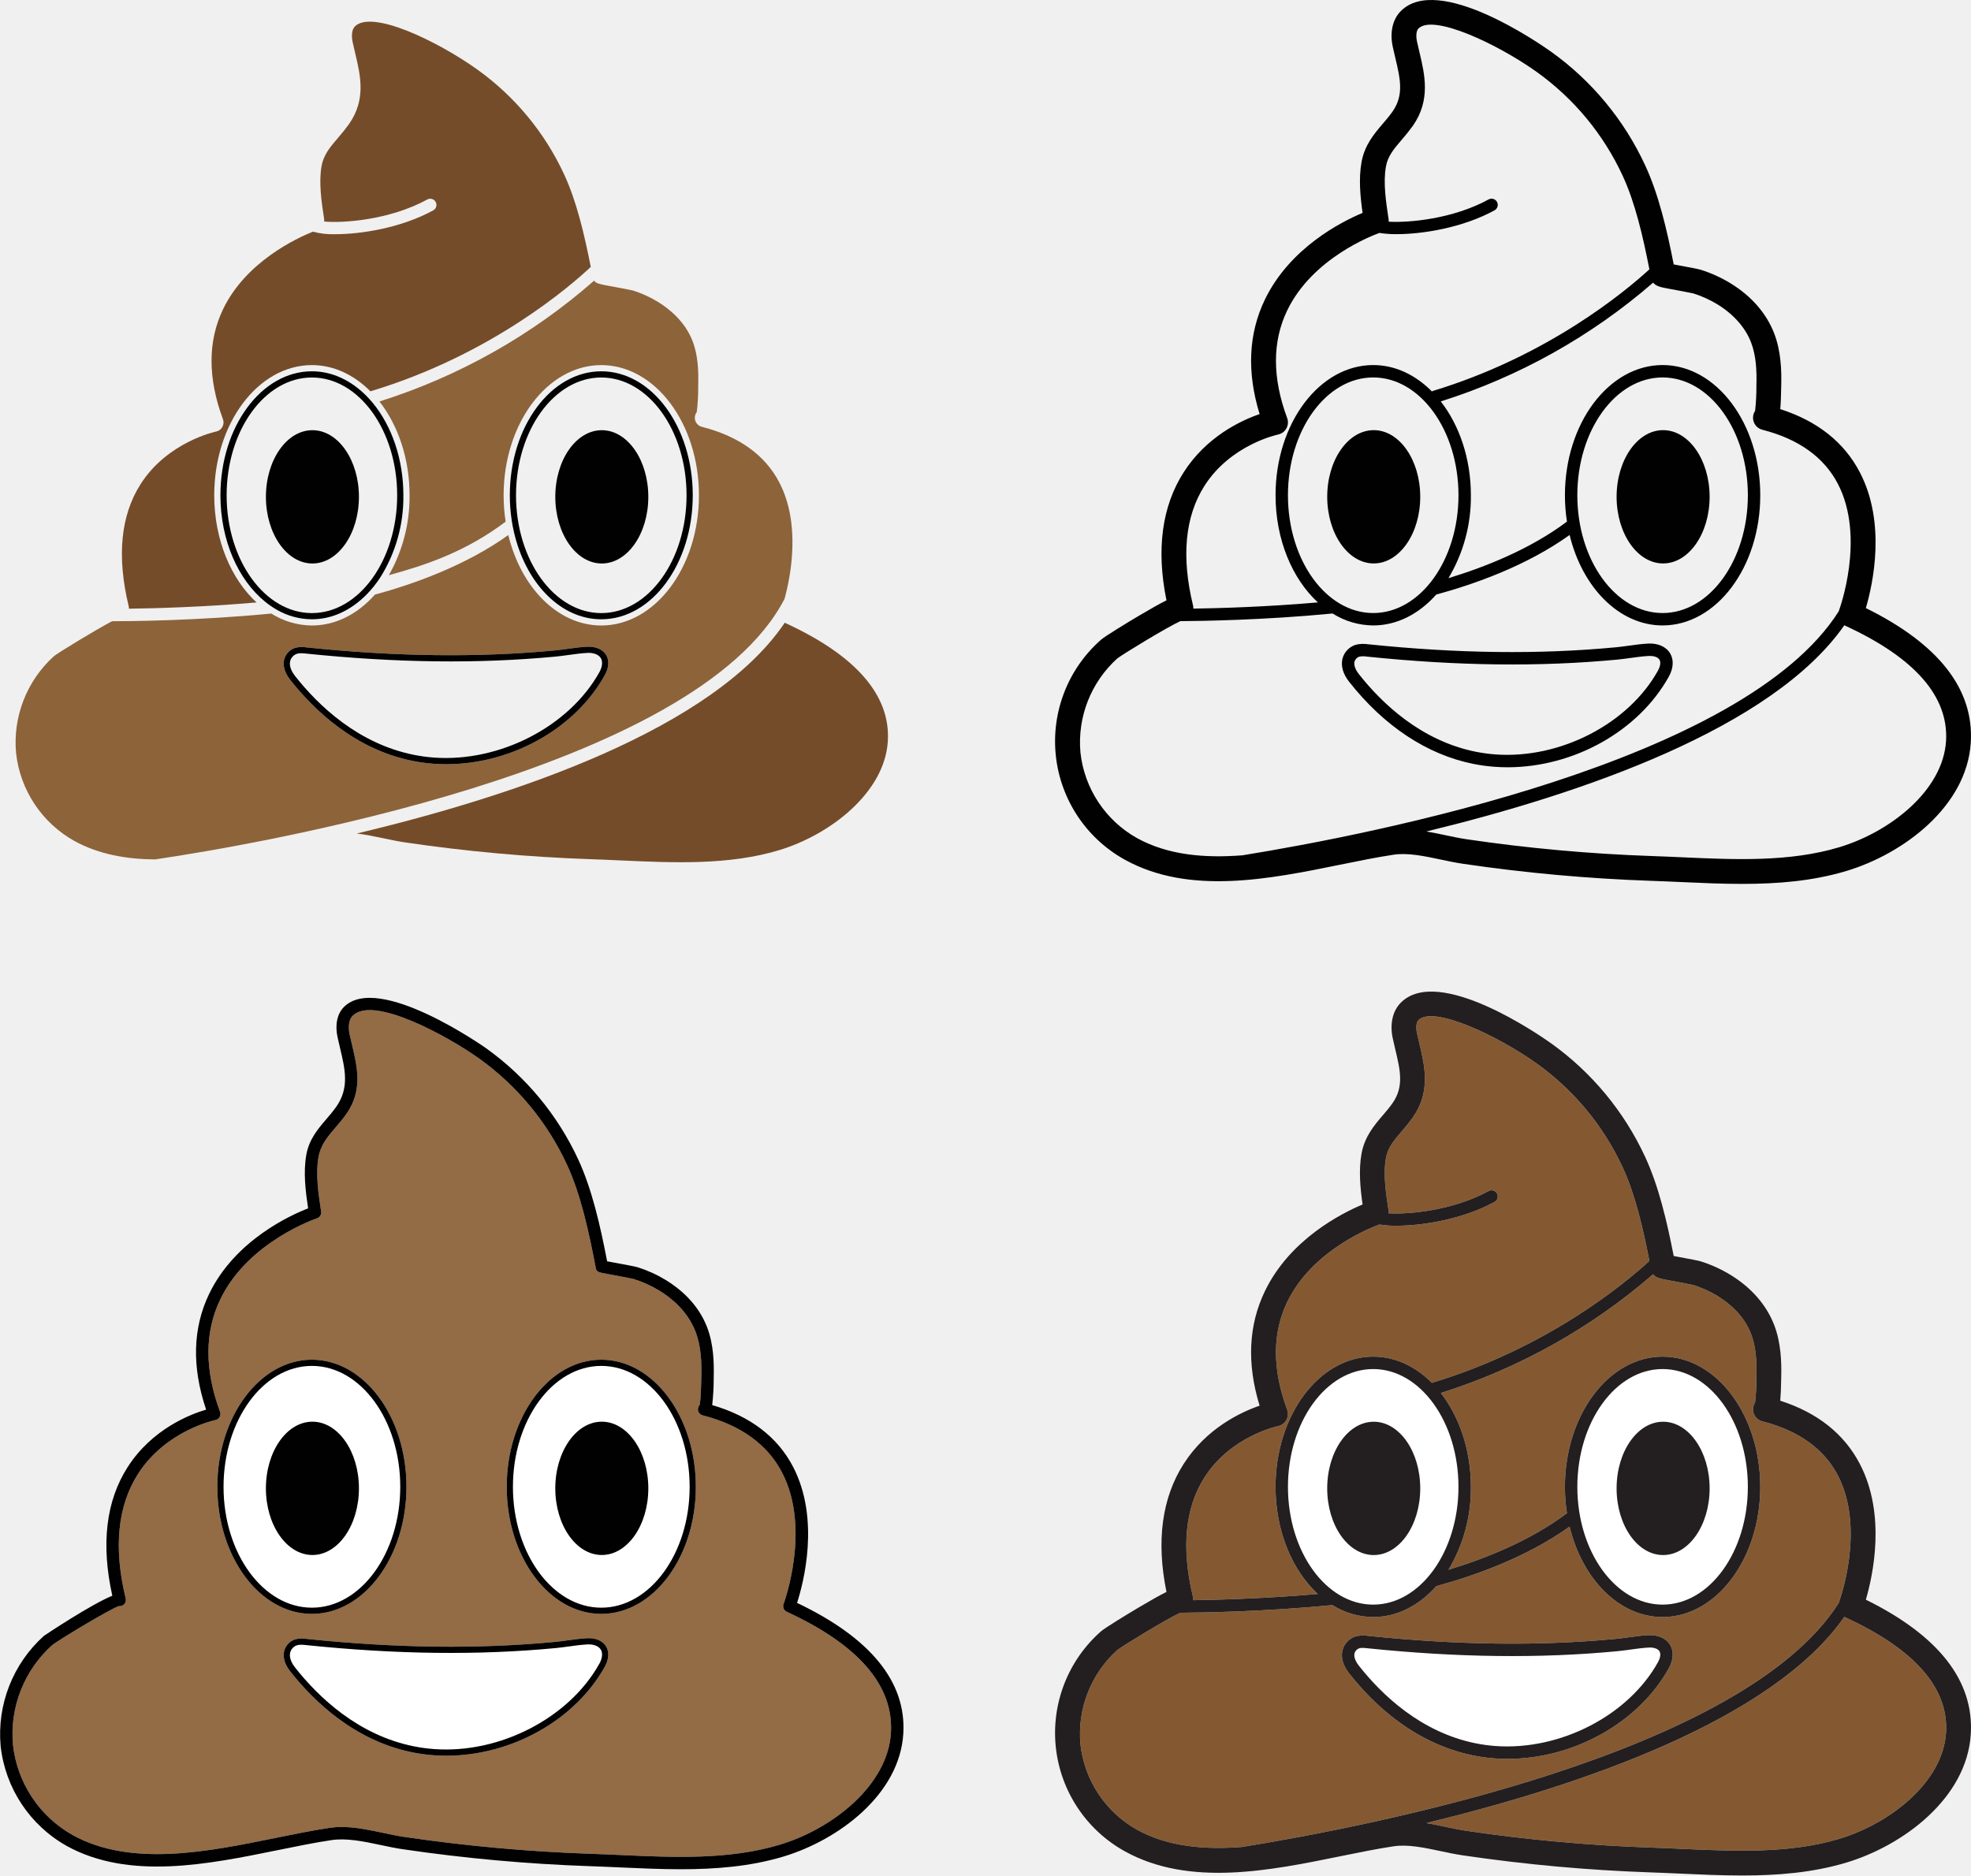
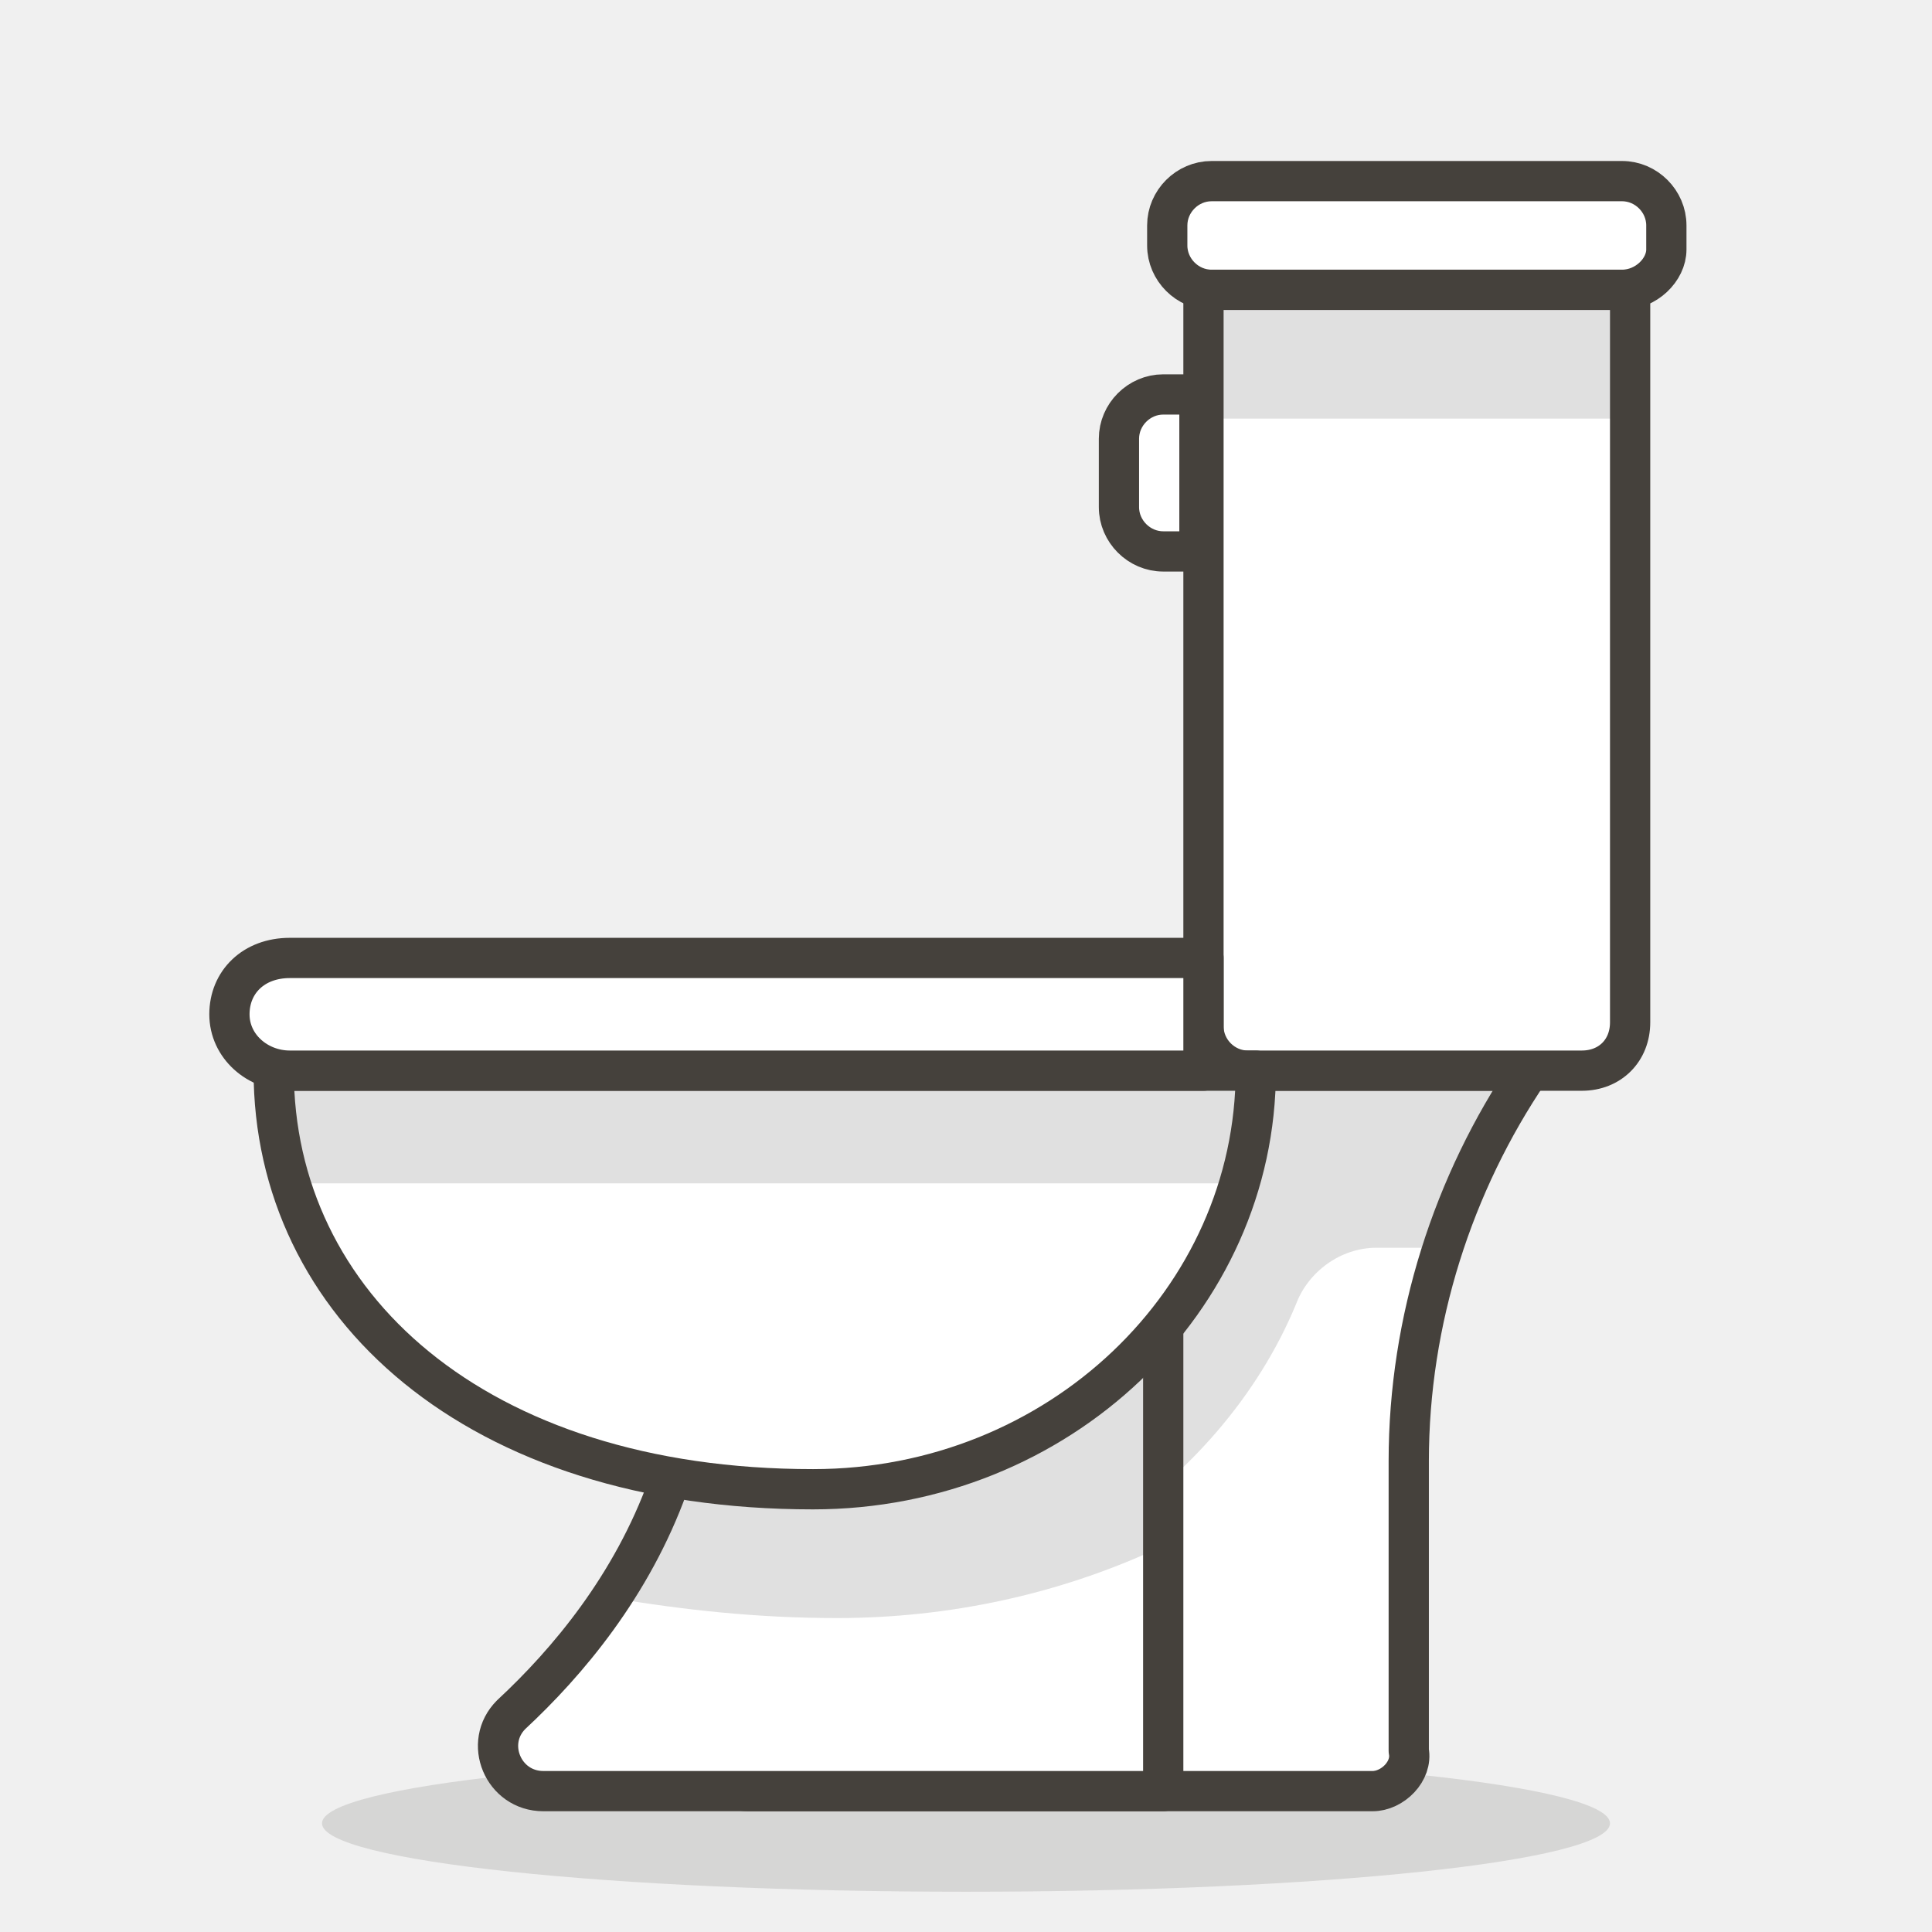
- <svg xmlns="http://www.w3.org/2000/svg" id="1505c554-5c38-4a77-999f-b8b9c5ae0b21" data-name="Слой 1" viewBox="0 0 716.92 682.323">
-   <g>
-     <g>
-       <path d="M301.917,251.681c2.316-8.514,5.917-27.293-1.922-42.337-5.196-9.976-14.677-16.781-28.177-20.228a3.387,3.387,0,0,1-1.848-5.339,71.843,71.843,0,0,0,.533-9.604l.007-.398c.112-4.891-.04-10.588-2.033-15.778-2.747-7.144-8.408-11.754-12.672-14.361a41.474,41.474,0,0,0-9.029-4.104c-.793-.218-6.386-1.249-9.073-1.744-2.938-.541-4.354-.808-5.063-1.844a217.388,217.388,0,0,1-78.082,43.957c6.737,8.625,10.956,20.723,10.956,34.131a57.745,57.745,0,0,1-7.533,29.062c13.308-3.631,27.835-8.451,42.478-19.466a62.684,62.684,0,0,1-.735-9.596c0-26.118,15.936-47.367,35.525-47.367s35.525,21.248,35.525,47.367-15.936,47.367-35.525,47.367c-15.806,0-29.221-13.843-33.818-32.907C185.837,239.677,166.772,246.406,152.904,250.169c-6.192,6.991-14.184,11.23-22.914,11.23a28.11,28.11,0,0,1-14.78-4.349c-27.351,2.664-52.74,2.792-57.225,2.792-.407,0-.624-.001-.673-.001-6.351,3.343-19.517,11.419-21.125,12.698a42.343,42.343,0,0,0-13.806,35.235,41.899,41.899,0,0,0,21.188,32.002c8.828,4.861,18.86,6.643,29.333,6.731C107.602,341.386,269.646,314.312,301.917,251.681Zm-65.357,27.737c-10.82,19.555-34.056,32.45-57.671,32.451q-2.323,0-4.648-.169a61.486,61.486,0,0,1-7.606-1.035c-20.917-4.196-35.772-18.363-44.549-29.507-1.982-2.517-2.753-5.152-2.172-7.423a6.028,6.028,0,0,1,4.101-4.238,10.473,10.473,0,0,1,4.037-.128c32.807,3.388,62.343,3.744,90.297,1.101,1.593-.151,3.194-.372,4.797-.594,2.275-.313,4.63-.638,6.952-.758,3.123-.148,5.753.987,6.963,3.075C238.197,274.157,238.014,276.789,236.56,279.418Z" transform="translate(-16.54021 -33.8383)" style="fill: #8d633a" />
-       <path d="M301.996,260.375c.085.049.164.106.255.148,25.716,11.847,38.239,26.312,37.223,42.993-1.13,18.566-20.822,34.008-39.688,39.666-18.221,5.464-38.157,4.561-57.442,3.691-3.742-.17-7.463-.337-11.141-.458a605.054,605.054,0,0,1-67.492-6.129c-2.377-.348-4.872-.877-7.513-1.437-3.253-.69-6.561-1.361-9.868-1.775C203.894,323.351,275.882,299.126,301.996,260.375ZM94.465,214.032c0-26.118,15.936-47.367,35.525-47.367,8.001,0,15.367,3.587,21.312,9.56.045-.017.078-.053.125-.067,43.854-13.214,72.762-38.414,79.996-45.213-2.334-11.888-5.184-23.94-9.656-33.586a97.111,97.111,0,0,0-31.67-38.27C175.374,48.607,151.737,37.333,145.638,43.447c-1.06,1.063-1.363,3.218-.817,5.768.282,1.315.59,2.611.894,3.893,1.976,8.314,4.018,16.911-2.205,25.832a64.255,64.255,0,0,1-4.016,5.038c-2.813,3.288-5.242,6.128-5.982,10.239-1.093,6.061-.007,13.2.952,19.498a3.28,3.28,0,0,1-.02.709c6.703.663,23.843-.513,37.507-8.006a2.255,2.255,0,1,1,2.167,3.956c-11.573,6.347-26.172,8.671-35.633,8.672a27.084,27.084,0,0,1-8.12-.928c-5.845,2.34-24.354,10.898-32.678,28.189-5.588,11.606-5.606,25.079-.051,40.044a3.385,3.385,0,0,1-2.515,4.497c-.17.034-17.643,3.721-27.468,19.163-7.238,11.377-8.685,26.31-4.297,44.384v.002a3.353,3.353,0,0,1,.08.891c8.996-.116,26.866-.565,46.421-2.275C100.571,244.462,94.465,230.186,94.465,214.032Z" transform="translate(-16.54021 -33.8383)" style="fill: #754c29" />
-       <path d="M147.095,214.595c0,13.391-7.574,24.247-16.917,24.247s-16.917-10.856-16.917-24.247,7.574-24.247,16.917-24.247S147.095,201.204,147.095,214.595Zm88.342,24.247c9.343,0,16.917-10.856,16.917-24.247s-7.574-24.247-16.917-24.247-16.917,10.856-16.917,24.247S226.095,238.843,235.438,238.843Zm1.122,40.576c-10.82,19.555-34.056,32.45-57.671,32.451q-2.323,0-4.648-.169a61.463,61.463,0,0,1-7.606-1.035c-20.917-4.196-35.772-18.363-44.549-29.507-1.982-2.517-2.753-5.152-2.172-7.423a6.029,6.029,0,0,1,4.101-4.238,10.474,10.474,0,0,1,4.038-.128c32.807,3.388,62.343,3.744,90.297,1.101,1.593-.151,3.194-.372,4.798-.594,2.275-.313,4.63-.638,6.952-.758,3.123-.148,5.753.987,6.963,3.075C238.197,274.157,238.014,276.789,236.56,279.418Zm-1.449-6.095c-.912-1.577-3.095-2.05-4.896-1.95-2.225.115-4.529.432-6.758.739-1.637.226-3.269.451-4.894.604-28.104,2.661-57.785,2.299-90.742-1.101a17.375,17.375,0,0,0-1.762-.122,5.147,5.147,0,0,0-1.421.173,3.788,3.788,0,0,0-2.538,2.629c-.544,2.126.868,4.338,1.758,5.468,8.544,10.848,22.979,24.631,43.223,28.692a59.213,59.213,0,0,0,7.324.998c23.932,1.741,49.239-11.348,60.182-31.126C235.633,276.436,235.827,274.566,235.111,273.324Zm33.408-59.292c0,24.914-14.895,45.111-33.269,45.111-15.037,0-27.73-13.533-31.85-32.102-.279-1.258-.529-2.534-.727-3.836a60.906,60.906,0,0,1-.692-9.173c0-24.914,14.895-45.111,33.269-45.111C253.624,168.921,268.519,189.118,268.519,214.032Zm-2.256 0c0-23.63-13.912-42.855-31.014-42.855s-31.014,19.225-31.014,42.855,13.912,42.855,31.014,42.855S266.263,237.662,266.263,214.032Zm-103.003-0a54.827,54.827,0,0,1-8.438,29.949,40.081,40.081,0,0,1-4.917,6.125c-5.556,5.649-12.436,9.037-19.915,9.037a25.785,25.785,0,0,1-12.595-3.369,30.885,30.885,0,0,1-4.44-3.045c-9.711-7.878-16.235-22.236-16.235-38.697,0-24.914,14.895-45.111,33.269-45.111,7.467,0,14.336,3.377,19.888,9.009q1.222,1.24,2.354,2.622C158.988,188.809,163.26,200.729,163.26,214.032Zm-2.256 0c0-23.63-13.912-42.855-31.014-42.855s-31.014,19.225-31.014,42.855,13.912,42.855,31.014,42.855S161.004,237.662,161.004,214.032Z" transform="translate(-16.54021 -33.8383)" style="fill: #010101" />
-     </g>
-     <g>
-       <path d="M162.13,574.749c0-24.252-14.419-43.983-32.142-43.983s-32.142,19.732-32.142,43.983,14.419,43.983,32.142,43.983S162.13,599.001,162.13,574.749Zm-31.953,24.811c-9.343,0-16.917-10.856-16.917-24.247s7.574-24.247,16.917-24.247,16.917,10.856,16.917,24.247S139.52,599.56,130.177,599.56Zm105.071-68.794c-17.723,0-32.142,19.732-32.142,43.983s14.419,43.983,32.142,43.983,32.142-19.732,32.142-43.983S252.971,530.766,235.248,530.766Zm.188,68.794c-9.343,0-16.916-10.856-16.916-24.247s7.574-24.247,16.916-24.247,16.917,10.856,16.917,24.247S244.779,599.56,235.436,599.56Zm-.327,34.481c.716,1.242.522,3.112-.524,5.002-10.945,19.776-36.243,32.895-60.184,31.124a59.022,59.022,0,0,1-7.322-.996c-20.245-4.062-34.679-17.844-43.223-28.692-.89-1.13-2.302-3.344-1.758-5.467a3.786,3.786,0,0,1,2.538-2.63,5.205,5.205,0,0,1,1.423-.174,17.579,17.579,0,0,1,1.76.121c32.954,3.405,62.635,3.764,90.742,1.104,1.623-.154,3.258-.379,4.892-.604,2.229-.306,4.535-.623,6.76-.74C232.006,631.999,234.198,632.464,235.11,634.041Z" transform="translate(-16.54021 -33.8383)" style="fill: #fff" />
-       <path d="M302.723,620.217a2.255,2.255,0,0,1-1.168-2.846c.104-.271,10.106-27.346-.555-47.822-5.35-10.275-15.075-17.278-28.904-20.809a2.256,2.256,0,0,1-1.073-3.744c.172-.806.496-3.207.606-10.042l.007-.441c.115-4.996-.046-10.831-2.11-16.203-2.859-7.441-8.72-12.22-13.135-14.919a42.565,42.565,0,0,0-9.276-4.214c-.753-.223-6.507-1.282-9.271-1.793-3.921-.723-4.33-.797-4.617-2.33-2.487-13.119-5.474-26.738-10.438-37.45a98.27,98.27,0,0,0-32.04-38.718c-11.249-8.006-38.417-23.029-45.913-15.518-1.916,1.924-1.423,5.397-1.123,6.801.284,1.321.595,2.623.901,3.912,1.919,8.074,3.905,16.423-2.031,24.931-1.267,1.814-2.63,3.408-3.947,4.948-2.918,3.412-5.441,6.359-6.236,10.773-1.125,6.245-.024,13.483.945,19.868a2.255,2.255,0,0,1-1.526,2.482c-.249.082-25.014,8.419-35.142,29.437-5.734,11.895-5.766,25.67-.099,40.941a2.255,2.255,0,0,1-1.674,2.996c-.181.037-18.086,3.789-28.188,19.641-7.423,11.65-8.923,26.884-4.458,45.281v.002a2.254,2.254,0,0,1-1.661,2.723,2.141,2.141,0,0,1-.844.042c-3.619,1.3-22.236,12.544-24.278,14.234a43.504,43.504,0,0,0-14.218,36.225,43.047,43.047,0,0,0,21.765,32.875c21.258,11.705,49.082,6.04,73.636,1.04,6.934-1.412,13.483-2.745,19.76-3.692h.002a29.69,29.69,0,0,1,4.388-.311c5.009,0,10.148,1.088,15.157,2.152,2.659.564,5.168,1.095,7.579,1.449a606.465,606.465,0,0,0,67.62,6.141c3.676.119,7.395.289,11.135.456,19.375.879,39.408,1.78,57.809-3.736,19.24-5.771,39.327-21.595,40.49-40.677C341.644,647.112,328.902,632.279,302.723,620.217ZM95.592,574.749c0-25.496,15.43-46.239,34.397-46.239s34.397,20.743,34.397,46.239-15.43,46.239-34.397,46.239S95.592,600.245,95.592,574.749ZM236.559,640.136c-10.822,19.555-34.058,32.448-57.671,32.45q-2.326,0-4.65-.167a61.911,61.911,0,0,1-7.604-1.035c-20.917-4.196-35.772-18.362-44.549-29.507-1.982-2.518-2.753-5.154-2.172-7.423a6.028,6.028,0,0,1,4.101-4.238,10.546,10.546,0,0,1,4.035-.128c32.807,3.385,62.343,3.747,90.299,1.099,1.593-.15,3.192-.37,4.795-.593,2.278-.313,4.63-.637,6.954-.755,3.117-.176,5.755.985,6.963,3.075C238.195,634.874,238.013,637.508,236.559,640.136Zm-1.311-19.148c-18.967,0-34.397-20.743-34.397-46.239s15.43-46.239,34.397-46.239,34.397,20.743,34.397,46.239S254.216,620.988,235.248,620.988Z" transform="translate(-16.54021 -33.8383)" style="fill: #936b45" />
-       <path d="M306.459,616.986c2.236-6.923,8.52-30.329-1.445-49.496-5.65-10.866-15.542-18.417-29.423-22.47a85.149,85.149,0,0,0,.551-9.993l.007-.405c.117-5.123-.051-11.789-2.41-17.928-3.313-8.623-9.983-14.086-14.994-17.152a47.129,47.129,0,0,0-10.256-4.661c-.747-.24-3.897-.839-9.826-1.932-.476-.088-.912-.167-1.288-.238-2.487-12.941-5.514-26.263-10.492-37.005a102.781,102.781,0,0,0-33.516-40.493c-.39-.28-39.164-27.635-51.723-15.028-2.449,2.457-3.302,6.441-2.339,10.931.291,1.353.608,2.689.921,4.01,1.846,7.757,3.438,14.456-1.341,21.305-1.139,1.632-2.427,3.14-3.674,4.598-3.066,3.583-6.236,7.287-7.249,12.903-1.145,6.359-.286,13.254.65,19.52-6.212,2.401-26.536,11.516-35.981,31.078-6,12.425-6.372,26.593-1.115,42.146-5.689,1.665-19.654,7-28.569,20.945-7.853,12.284-9.716,28.007-5.551,46.761-7.685,3.093-24.741,14.47-24.906,14.617a48.105,48.105,0,0,0-15.72,40.065A47.623,47.623,0,0,0,40.846,705.432c22.714,12.507,51.4,6.665,76.713,1.509,6.875-1.401,13.368-2.722,19.533-3.65h-.002c5.548-.83,11.848.498,17.939,1.791,2.61.553,5.309,1.125,7.864,1.5a610.157,610.157,0,0,0,68.122,6.185c3.661.121,7.359.289,11.082.456,7.304.33,14.696.665,22.084.665,12.591,0,25.164-.971,37.223-4.586,20.102-6.029,42.349-22.597,43.697-44.725C346.246,645.768,333.248,629.763,306.459,616.986Zm34.139,47.318c-1.163,19.082-21.249,34.906-40.49,40.677-18.401,5.516-38.435,4.615-57.809,3.736-3.74-.167-7.458-.337-11.135-.456a606.465,606.465,0,0,1-67.62-6.141c-2.412-.355-4.921-.885-7.579-1.449-5.009-1.064-10.148-2.152-15.157-2.152a29.69,29.69,0,0,0-4.388.311h-.002c-6.278.947-12.826,2.28-19.76,3.692-24.553,5-52.378,10.665-73.636-1.04a43.047,43.047,0,0,1-21.765-32.875,43.504,43.504,0,0,1,14.218-36.225c2.042-1.69,20.659-12.934,24.278-14.234a2.141,2.141,0,0,0,.844-.042,2.254,2.254,0,0,0,1.661-2.723v-.002c-4.465-18.397-2.965-33.631,4.458-45.281,10.101-15.853,28.007-19.604,28.188-19.641a2.255,2.255,0,0,0,1.674-2.996c-5.668-15.271-5.635-29.047.099-40.941,10.128-21.018,34.893-29.355,35.142-29.437a2.255,2.255,0,0,0,1.526-2.482c-.969-6.386-2.071-13.624-.945-19.868.795-4.414,3.317-7.361,6.236-10.773,1.317-1.541,2.681-3.134,3.947-4.948,5.936-8.508,3.949-16.857,2.031-24.931-.306-1.289-.617-2.591-.901-3.912-.3-1.404-.793-4.877,1.123-6.801,7.496-7.511,34.664,7.512,45.913,15.518a98.27,98.27,0,0,1,32.04,38.718c4.965,10.712,7.952,24.331,10.438,37.45.286,1.533.696,1.608,4.617,2.33,2.764.511,8.518,1.571,9.271,1.793a42.565,42.565,0,0,1,9.276,4.214c4.414,2.698,10.275,7.478,13.135,14.919,2.064,5.372,2.225,11.207,2.11,16.203l-.007.441c-.11,6.835-.434,9.236-.606,10.042a2.256,2.256,0,0,0,1.073,3.744c13.829,3.531,23.553,10.533,28.904,20.809,10.661,20.476.658,47.552.555,47.822a2.255,2.255,0,0,0,1.168,2.846C328.902,632.279,341.644,647.112,340.598,664.304ZM129.989,528.51c-18.967,0-34.397,20.743-34.397,46.239s15.43,46.239,34.397,46.239,34.397-20.743,34.397-46.239S148.956,528.51,129.989,528.51ZM97.847,574.749c0-24.252,14.419-43.983,32.142-43.983s32.142,19.732,32.142,43.983-14.419,43.983-32.142,43.983S97.847,599.001,97.847,574.749Zm49.247.563c0,13.391-7.574,24.247-16.917,24.247s-16.917-10.856-16.917-24.247,7.574-24.247,16.917-24.247S147.094,561.921,147.094,575.312Zm88.154-46.802c-18.967,0-34.397,20.743-34.397,46.239s15.43,46.239,34.397,46.239,34.397-20.743,34.397-46.239S254.216,528.51,235.248,528.51Zm0,90.222c-17.723,0-32.142-19.732-32.142-43.983s14.419-43.983,32.142-43.983,32.142,19.732,32.142,43.983S252.971,618.732,235.248,618.732Zm17.105-43.42c0,13.391-7.574,24.247-16.917,24.247s-16.916-10.856-16.916-24.247,7.574-24.247,16.916-24.247S252.353,561.921,252.353,575.312ZM237.061,632.913c-1.207-2.09-3.846-3.251-6.963-3.075-2.324.119-4.676.443-6.954.755-1.603.222-3.203.443-4.795.593-27.956,2.648-57.492,2.286-90.299-1.099a10.546,10.546,0,0,0-4.035.128,6.028,6.028,0,0,0-4.101,4.238c-.582,2.269.189,4.905,2.172,7.423,8.778,11.146,23.633,25.311,44.549,29.507a61.911,61.911,0,0,0,7.604,1.035q2.326.169,4.65.167c23.613-.002,46.849-12.895,57.671-32.45C238.013,637.508,238.195,634.874,237.061,632.913Zm-2.476,6.13c-10.945,19.776-36.243,32.895-60.184,31.124a59.022,59.022,0,0,1-7.322-.996c-20.245-4.062-34.679-17.844-43.223-28.692-.89-1.13-2.302-3.344-1.758-5.467a3.786,3.786,0,0,1,2.538-2.63,5.205,5.205,0,0,1,1.423-.174,17.579,17.579,0,0,1,1.76.121c32.954,3.405,62.635,3.764,90.742,1.104,1.623-.154,3.258-.379,4.892-.604,2.229-.306,4.535-.623,6.76-.74,1.793-.09,3.985.374,4.897,1.952C235.825,635.283,235.632,637.153,234.585,639.043Z" transform="translate(-16.54021 -33.8383)" style="fill: #010101" />
-     </g>
-     <g>
-       <path d="M547.036,574.765c0-23.63-13.912-42.855-31.014-42.855-17.101,0-31.014,19.225-31.014,42.855s13.912,42.855,31.014,42.855C533.124,617.62,547.036,598.395,547.036,574.765Zm-47.742.564c0-13.391,7.574-24.247,16.917-24.247,9.343,0,16.917,10.856,16.917,24.247s-7.574,24.247-16.917,24.247C506.868,599.577,499.294,588.721,499.294,575.329Zm121.988-43.42c-17.102,0-31.014,19.225-31.014,42.855s13.912,42.855,31.014,42.855,31.014-19.225,31.014-42.855S638.384,531.91,621.282,531.91Zm.187,67.667c-9.343,0-16.916-10.856-16.916-24.247s7.574-24.247,16.916-24.247,16.917,10.856,16.917,24.247S630.812,599.577,621.469,599.577Zm-1.306,35.044c.61,1.055.126,2.703-.533,3.892-10.738,19.412-35.56,32.243-59.113,30.549a58.12,58.12,0,0,1-7.183-.98h-.002c-19.908-3.994-34.13-17.586-42.556-28.285-.612-.778-1.991-2.773-1.553-4.489a2.668,2.668,0,0,1,1.76-1.826,4.049,4.049,0,0,1,1.106-.13,15.97,15.97,0,0,1,1.647.119c33.038,3.408,62.792,3.773,90.966,1.101,1.641-.154,3.291-.381,4.943-.61,2.306-.317,4.485-.617,6.659-.729C617.685,633.158,619.504,633.484,620.163,634.621Z" transform="translate(-16.54021 -33.8383)" style="fill: #fff" />
-       <path d="M685.381,616.956c.035-.123.054-.247.1-.368.097-.258,9.738-26.443-.458-45.999-5.042-9.67-14.276-16.28-27.441-19.644l-.015-.004a4.515,4.515,0,0,1-2.637-6.868,79.119,79.119,0,0,0,.476-9.181l.009-.407c.11-4.78-.035-10.339-1.96-15.346-2.63-6.85-8.09-11.289-12.205-13.806a40.425,40.425,0,0,0-8.784-3.991c-.797-.209-6.469-1.256-8.892-1.703-2.894-.533-4.738-.879-5.744-2.206a217.893,217.893,0,0,1-77.218,43.196c6.733,8.625,10.936,20.735,10.936,34.137a57.442,57.442,0,0,1-8.156,30.164c13.278-4.021,29.743-10.526,43.1-20.569a62.688,62.688,0,0,1-.734-9.596c0-26.117,15.936-47.366,35.525-47.366S656.807,548.648,656.807,574.765c0,26.117-15.936,47.367-35.525,47.367-15.806,0-29.228-13.839-33.825-32.903-15.588,11.178-34.639,17.904-48.501,21.669-6.194,7-14.198,11.234-22.934,11.234a28.13,28.13,0,0,1-14.833-4.343c-24.7,2.405-47.787,2.74-55.315,2.782-4.648,2.086-20.848,11.949-22.964,13.59a41.171,41.171,0,0,0-13.377,34.232,40.76,40.76,0,0,0,20.611,31.128c11.226,6.181,24.502,7.31,38.18,6.265C515.09,698.23,650.634,671.963,685.381,616.956Zm-61.804,23.742c-11.014,19.906-34.653,33.032-58.666,33.034q-2.362,0-4.72-.172a62.643,62.643,0,0,1-7.747-1.055h.002c-16.824-3.374-32.459-13.721-45.212-29.915-2.205-2.8-3.051-5.782-2.381-8.401a7.186,7.186,0,0,1,4.883-5.042,11.499,11.499,0,0,1,4.465-.163c32.738,3.375,62.199,3.736,90.076,1.099,1.577-.15,3.163-.37,4.751-.588,2.3-.317,4.674-.645,7.042-.769,3.568-.185,6.577,1.174,8,3.639C625.405,634.678,625.227,637.713,623.577,640.698Zm100.804,23.483c-1.101,18.053-20.395,33.111-38.886,38.655-18.042,5.41-37.884,4.509-57.076,3.645-3.744-.17-7.467-.339-11.15-.46a604.27,604.27,0,0,1-67.365-6.115c-2.341-.344-4.817-.87-7.441-1.425-2.341-.497-4.71-.995-7.09-1.394,56.572-13.73,125.873-37.502,152.038-75.039a4.441,4.441,0,0,0,.401.233C713.059,633.916,725.363,648.013,724.381,664.181ZM450.479,614.847c-4.304-17.745-2.91-32.371,4.141-43.472,9.549-15.031,26.593-18.654,26.752-18.688a4.512,4.512,0,0,0,3.355-5.996c-5.441-14.661-5.441-27.831.002-39.146,9.179-19.088,31.124-27.343,33.584-28.217a36.593,36.593,0,0,0,6.205.45c9.46,0,24.06-2.324,35.63-8.67a2.255,2.255,0,1,0-2.167-3.956c-12.926,7.088-28.964,8.526-36.34,8.097a4.481,4.481,0,0,0-.031-.971c-.945-6.214-2.018-13.256-.958-19.128.69-3.811,2.914-6.412,5.729-9.705a65.236,65.236,0,0,0,4.086-5.126c6.513-9.336,4.315-18.584,2.374-26.744-.302-1.272-.608-2.559-.89-3.865-.452-2.108-.249-3.966.515-4.734,5.359-5.384,28.661,5.552,43.005,15.764a95.983,95.983,0,0,1,31.302,37.825c4.508,9.726,7.366,21.989,9.708,34.013-8.596,7.891-36.919,31.627-79.025,44.315l.058.192c-5.972-6.072-13.421-9.687-21.494-9.687-19.588,0-35.525,21.249-35.525,47.366,0,16.15,6.098,30.431,15.38,38.985-18.742,1.64-35.965,2.124-45.283,2.263a4.464,4.464,0,0,0-.11-1.147v-.002Z" transform="translate(-16.54021 -33.8383)" style="fill: #845932" />
-       <path d="M516.21,551.082c9.343,0,16.917,10.856,16.917,24.247s-7.574,24.247-16.917,24.247c-9.343,0-16.917-10.856-16.917-24.247S506.868,551.082,516.21,551.082Zm217.175,113.647c-1.414,23.212-24.474,40.505-45.3,46.75-12.322,3.694-25.088,4.683-37.844,4.683-7.443,0-14.881-.337-22.23-.67-3.709-.168-7.394-.333-11.04-.454a612.956,612.956,0,0,1-68.376-6.207c-2.626-.383-5.359-.965-8.005-1.526-5.892-1.249-11.985-2.544-17.13-1.769-6.104.921-12.569,2.238-19.412,3.63-25.692,5.238-54.816,11.163-78.257-1.742a49.231,49.231,0,0,1-8.773-80.092c1.399-1.247,9.764-6.342,13.597-8.615,4.714-2.795,7.934-4.59,10.209-5.716-3.764-18.535-1.665-34.19,6.253-46.58,8.291-12.967,20.773-18.82,27.628-21.183-4.7-15.282-4.059-29.28,1.925-41.672,9.046-18.741,27.666-28.223,35.525-31.523-.822-5.817-1.476-12.436-.381-18.496,1.121-6.214,4.643-10.333,7.751-13.965,1.267-1.482,2.465-2.883,3.54-4.425,4.203-6.02,2.789-11.966.998-19.494-.317-1.337-.639-2.688-.932-4.06-1.128-5.249-.053-9.985,2.943-12.994,13.654-13.71,50.479,11.824,54.631,14.781a105.01,105.01,0,0,1,34.254,41.383c4.888,10.542,7.91,23.415,10.366,36.014,6.96,1.284,9.09,1.707,9.881,1.958a49.318,49.318,0,0,1,10.749,4.89c7.613,4.657,13.119,10.972,15.921,18.267,2.502,6.511,2.681,13.461,2.555,18.789l-.004.337c-.055,3.674-.165,6.377-.346,8.401,13.542,4.353,23.274,12.086,28.965,23.036,9.573,18.414,4.773,40.461,2.165,49.351C721.726,628.896,734.564,645.339,733.385,664.729Zm-282.906-49.882.005.015v.002a4.464,4.464,0,0,1,.11,1.147c9.318-.139,26.541-.622,45.283-2.263-9.282-8.554-15.38-22.835-15.38-38.985,0-26.117,15.936-47.366,35.525-47.366,8.073,0,15.522,3.616,21.494,9.687l-.058-.192c42.106-12.687,70.429-36.423,79.025-44.315-2.342-12.024-5.2-24.287-9.708-34.013a95.984,95.984,0,0,0-31.302-37.825c-14.344-10.212-37.646-21.148-43.005-15.764-.764.768-.967,2.626-.515,4.734.282,1.305.588,2.593.89,3.865,1.941,8.16,4.139,17.408-2.374,26.744a65.236,65.236,0,0,1-4.086,5.126c-2.815,3.293-5.04,5.894-5.729,9.705-1.06,5.872.013,12.914.958,19.128a4.481,4.481,0,0,1,.031.971c7.376.429,23.414-1.009,36.34-8.097a2.255,2.255,0,1,1,2.167,3.956c-11.571,6.346-26.17,8.67-35.63,8.67a36.591,36.591,0,0,1-6.205-.45c-2.461.874-24.406,9.129-33.584,28.217-5.443,11.315-5.443,24.485-.002,39.146a4.512,4.512,0,0,1-3.355,5.996c-.159.033-17.203,3.656-26.752,18.688C447.57,582.476,446.175,597.102,450.479,614.847Zm65.543-82.938c-17.101,0-31.014,19.225-31.014,42.855s13.912,42.855,31.014,42.855c17.102,0,31.014-19.225,31.014-42.855S533.124,531.91,516.022,531.91ZM685.381,616.956c.035-.123.054-.247.1-.368.097-.258,9.738-26.443-.458-45.999-5.042-9.67-14.276-16.28-27.441-19.644l-.015-.004a4.515,4.515,0,0,1-2.637-6.868,79.119,79.119,0,0,0,.476-9.181l.009-.407c.11-4.78-.035-10.339-1.96-15.346-2.63-6.85-8.09-11.289-12.205-13.806a40.425,40.425,0,0,0-8.784-3.991c-.797-.209-6.469-1.256-8.892-1.703-2.894-.533-4.738-.879-5.744-2.206a217.893,217.893,0,0,1-77.218,43.196c6.733,8.625,10.936,20.735,10.936,34.137a57.442,57.442,0,0,1-8.156,30.164c13.278-4.021,29.743-10.526,43.1-20.569a62.688,62.688,0,0,1-.734-9.596c0-26.117,15.936-47.366,35.525-47.366S656.807,548.648,656.807,574.765c0,26.117-15.936,47.367-35.525,47.367-15.806,0-29.228-13.839-33.825-32.903-15.588,11.178-34.639,17.904-48.501,21.669-6.194,7-14.198,11.234-22.934,11.234a28.13,28.13,0,0,1-14.833-4.343c-24.7,2.405-47.787,2.74-55.315,2.782-4.648,2.086-20.848,11.949-22.964,13.59a41.171,41.171,0,0,0-13.377,34.232,40.761,40.761,0,0,0,20.611,31.128c11.226,6.18,24.502,7.31,38.18,6.265C515.09,698.23,650.634,671.963,685.381,616.956Zm-64.099.664c17.102,0,31.014-19.225,31.014-42.855s-13.912-42.855-31.014-42.855-31.014,19.225-31.014,42.855S604.18,617.62,621.282,617.62Zm66.53,4.661a4.441,4.441,0,0,1-.401-.233c-26.165,37.537-95.466,61.308-152.038,75.039,2.381.4,4.75.897,7.09,1.394,2.623.555,5.099,1.081,7.441,1.425a604.294,604.294,0,0,0,67.365,6.115c3.683.121,7.405.291,11.15.46,19.192.863,39.034,1.764,57.076-3.646,18.491-5.544,37.785-20.602,38.886-38.655C725.363,648.013,713.059,633.916,687.812,622.281Zm-66.343-22.705c9.343,0,16.917-10.856,16.917-24.247s-7.574-24.247-16.917-24.247-16.916,10.856-16.916,24.247S612.126,599.577,621.469,599.577Zm2.602,32.789c1.335,2.313,1.157,5.348-.493,8.333-11.014,19.906-34.653,33.032-58.666,33.034q-2.362,0-4.72-.172a62.624,62.624,0,0,1-7.747-1.055h.002c-16.824-3.374-32.459-13.72-45.212-29.915-2.205-2.8-3.051-5.782-2.381-8.401a7.186,7.186,0,0,1,4.883-5.042,11.499,11.499,0,0,1,4.465-.163c32.738,3.375,62.199,3.736,90.076,1.099,1.577-.15,3.163-.37,4.751-.588,2.3-.317,4.674-.645,7.042-.769C619.639,628.541,622.648,629.9,624.071,632.365Zm-3.908,2.256c-.659-1.137-2.478-1.463-3.859-1.388-2.174.112-4.353.412-6.659.729-1.652.229-3.302.456-4.943.61-28.174,2.672-57.928,2.306-90.966-1.101a15.97,15.97,0,0,0-1.647-.119,4.049,4.049,0,0,0-1.106.13,2.668,2.668,0,0,0-1.76,1.826c-.438,1.716.941,3.712,1.553,4.489,8.425,10.698,22.648,24.291,42.556,28.285h.002a58.12,58.12,0,0,0,7.183.98c23.553,1.694,48.375-11.137,59.113-30.549C620.289,637.323,620.773,635.676,620.163,634.621Z" transform="translate(-16.54021 -33.8383)" style="fill: #231f20" />
-     </g>
-     <path d="M695.214,255.064c2.608-8.89,7.408-30.938-2.165-49.35-5.692-10.95-15.423-18.684-28.965-23.036.181-2.024.291-4.727.346-8.402l.004-.337c.126-5.328-.053-12.279-2.555-18.791-2.804-7.295-8.308-13.611-15.921-18.265a49.312,49.312,0,0,0-10.754-4.891c-.789-.251-2.919-.674-9.877-1.957-2.456-12.599-5.478-25.47-10.366-36.014a105.011,105.011,0,0,0-34.254-41.383c-4.152-2.957-40.965-28.494-54.631-14.781-2.998,3.01-4.071,7.746-2.943,12.994.293,1.37.615,2.721.932,4.056,1.789,7.529,3.203,13.476-.998,19.497-1.075,1.541-2.271,2.941-3.54,4.422-3.108,3.634-6.63,7.753-7.751,13.97-1.095,6.056-.441,12.675.381,18.494-7.859,3.299-26.479,12.782-35.525,31.521-5.985,12.393-6.626,26.392-1.925,41.673-6.855,2.365-19.337,8.216-27.628,21.185-7.919,12.39-10.018,28.044-6.253,46.579-2.275,1.127-5.496,2.921-10.212,5.717-3.833,2.273-12.201,7.369-13.595,8.614a49.231,49.231,0,0,0,8.773,80.092c23.443,12.907,52.563,6.975,78.252,1.743,6.846-1.394,13.311-2.71,19.417-3.631,5.145-.771,11.236.519,17.126,1.769,2.648.561,5.383,1.142,8.009,1.526a613.286,613.286,0,0,0,68.378,6.208c3.645.12,7.333.286,11.044.455,7.344.332,14.778.667,22.218.667,12.758,0,25.527-.989,37.849-4.684,20.828-6.246,43.886-23.539,45.298-46.748C734.565,284.586,721.728,268.143,695.214,255.064ZM454.622,210.624c9.549-15.033,26.593-18.656,26.752-18.689a4.511,4.511,0,0,0,3.355-5.995c-5.441-14.661-5.441-27.832.002-39.148,9.177-19.083,31.116-27.339,33.583-28.216a36.697,36.697,0,0,0,6.206.452c9.463,0,24.06-2.325,35.631-8.671a2.255,2.255,0,1,0-2.167-3.956c-12.937,7.096-28.974,8.523-36.339,8.091a4.485,4.485,0,0,0-.031-.965c-.945-6.214-2.018-13.258-.958-19.128.689-3.812,2.914-6.413,5.731-9.707a65.062,65.062,0,0,0,4.084-5.125c6.511-9.338,4.313-18.586,2.374-26.745-.304-1.272-.61-2.558-.89-3.862-.452-2.108-.249-3.967.515-4.735,5.361-5.381,28.661,5.551,43.005,15.765a95.972,95.972,0,0,1,31.302,37.827c4.508,9.722,7.358,21.975,9.703,34.012-8.61,7.895-36.968,31.641-79.019,44.313l.082.272c-5.98-6.099-13.425-9.766-21.518-9.766-19.588,0-35.525,21.248-35.525,47.367,0,16.155,6.106,30.43,15.393,38.983-18.747,1.64-35.976,2.122-45.296,2.262a4.474,4.474,0,0,0-.11-1.145V254.11l-.004-.015C446.176,236.35,447.571,221.725,454.622,210.624Zm30.388,3.389c0-23.63,13.912-42.855,31.014-42.855s31.014,19.225,31.014,42.855-13.912,42.855-31.014,42.855S485.01,237.643,485.01,214.012Zm-75.475,93.626A41.168,41.168,0,0,1,422.914,273.407c2.12-1.645,18.377-11.541,22.977-13.59,7.489-.041,30.589-.374,55.352-2.787a28.109,28.109,0,0,0,14.78,4.349c8.73,0,16.722-4.239,22.914-11.23,13.864-3.761,32.929-10.489,48.528-21.678,4.596,19.065,18.012,32.907,33.818,32.907,19.588,0,35.525-21.248,35.525-47.367s-15.936-47.367-35.525-47.367-35.525,21.248-35.525,47.367a62.665,62.665,0,0,0,.735,9.595c-13.362,10.045-29.826,16.55-43.104,20.571a57.436,57.436,0,0,0,8.159-30.166c0-13.407-4.218-25.505-10.955-34.13a217.932,217.932,0,0,0,77.254-43.218c1.029,1.342,2.895,1.7,5.686,2.215,2.434.449,8.134,1.5,8.932,1.71a40.267,40.267,0,0,1,8.784,3.991c5.817,3.556,10.152,8.458,12.205,13.803,1.925,5.009,2.071,10.567,1.96,15.348l-.009.406a79.215,79.215,0,0,1-.476,9.184,4.515,4.515,0,0,0,2.641,6.868h.004c13.17,3.365,22.406,9.974,27.448,19.647,10.196,19.554.555,45.74.458,45.998-.045.12-.064.242-.099.363-34.718,54.971-170.064,81.236-216.928,88.814-13.724,1.062-27.05-.045-38.31-6.244A40.764,40.764,0,0,1,409.535,307.639Zm180.734-93.626c0-23.63,13.912-42.855,31.014-42.855s31.014,19.225,31.014,42.855-13.912,42.855-31.014,42.855S590.269,237.643,590.269,214.012Zm134.11,89.417c-1.099,18.051-20.392,33.108-38.884,38.655-18.038,5.409-37.875,4.513-57.069,3.644-3.749-.17-7.471-.338-11.157-.459a603.904,603.904,0,0,1-67.365-6.118c-2.341-.343-4.822-.869-7.445-1.425-2.343-.497-4.716-.988-7.099-1.388,56.575-13.731,125.882-37.504,152.048-75.045a4.406,4.406,0,0,0,.404.235C713.06,273.163,725.364,287.262,724.38,303.429ZM516.211,238.824c-9.343,0-16.917-10.856-16.917-24.247s7.574-24.247,16.917-24.247,16.917,10.856,16.917,24.247S525.554,238.824,516.211,238.824Zm88.342-24.247c0-13.391,7.574-24.247,16.917-24.247,9.343,0,16.917,10.856,16.917,24.247s-7.574,24.247-16.917,24.247C612.127,238.824,604.554,227.968,604.554,214.577Zm-52.107,97.177a62.679,62.679,0,0,0,7.745,1.054q2.359.172,4.723.171c24.014,0,47.651-13.127,58.664-33.034,1.65-2.982,1.828-6.019.493-8.332-1.425-2.466-4.438-3.817-8-3.638-2.368.122-4.745.449-7.042.766-1.588.218-3.174.437-4.751.587-27.879,2.641-57.34,2.281-90.081-1.099a11.606,11.606,0,0,0-4.46.165,7.184,7.184,0,0,0-4.883,5.042c-.67,2.618.176,5.6,2.379,8.4C519.986,298.031,535.621,308.376,552.447,311.753Zm-43.223-37.197a2.671,2.671,0,0,1,1.76-1.827,7.997,7.997,0,0,1,2.753-.013c33.031,3.408,62.787,3.769,90.966,1.103,1.639-.155,3.289-.382,4.941-.61,2.306-.317,4.485-.618,6.661-.73,1.39-.059,3.203.251,3.859,1.389.61,1.056.126,2.704-.533,3.893-10.742,19.411-35.617,32.255-59.113,30.546a58.089,58.089,0,0,1-7.185-.977c-19.91-3.996-34.131-17.586-42.556-28.285C510.164,278.267,508.785,276.27,509.224,274.556Z" transform="translate(-16.54021 -33.8383)" style="fill: #010101" />
+ <svg xmlns="http://www.w3.org/2000/svg" version="1.1" id="Icons" x="0px" y="0px" viewBox="0 0 48 48" style="enable-background:new 0 0 48 48;" xml:space="preserve">
+   <style type="text/css">
+ 	.st0{opacity:0.15;fill:#45413C;}
+ 	.st1{fill:#DAEDF7;stroke:#45413C;stroke-linecap:round;stroke-linejoin:round;stroke-miterlimit:10;}
+ 	.st2{fill:#656769;}
+ 	.st3{fill:#87898C;}
+ 	.st4{fill:none;stroke:#45413C;stroke-linecap:round;stroke-linejoin:round;stroke-miterlimit:10;}
+ 	.st5{fill:#DAEDF7;}
+ 	.st6{fill:#E8F4FA;}
+ 	.st7{fill:#FFFFFF;}
+ 	.st8{fill:#E0E0E0;}
+ 	.st9{fill:#00B8F0;}
+ 	.st10{fill:#FF6242;stroke:#45413C;stroke-linecap:round;stroke-linejoin:round;stroke-miterlimit:10;}
+ 	.st11{fill:#FFE500;stroke:#45413C;stroke-linecap:round;stroke-linejoin:round;stroke-miterlimit:10;}
+ 	.st12{fill:#00DBA8;stroke:#45413C;stroke-linecap:round;stroke-linejoin:round;stroke-miterlimit:10;}
+ 	.st13{fill:#BF8DF2;stroke:#45413C;stroke-linecap:round;stroke-linejoin:round;stroke-miterlimit:10;}
+ 	.st14{fill:#00B8F0;stroke:#45413C;stroke-linecap:round;stroke-linejoin:round;stroke-miterlimit:10;}
+ 	.st15{fill:#87898C;stroke:#45413C;stroke-linecap:round;stroke-linejoin:round;stroke-miterlimit:10;}
+ 	.st16{fill:#FF6242;}
+ 	.st17{fill:#E04122;}
+ 	.st18{fill:#9CEB60;}
+ 	.st19{fill:#6DD627;}
+ 	.st20{fill:#FF866E;}
+ 	.st21{fill:#F0F0F0;}
+ 	.st22{fill:#009FD9;}
+ 	.st23{fill:#656769;stroke:#45413C;stroke-linecap:round;stroke-linejoin:round;stroke-miterlimit:10;}
+ 	.st24{fill:#ADC4D9;}
+ 	.st25{fill:#8CA4B8;}
+ 	.st26{fill:#BDBEC0;}
+ 	.st27{fill:#C0DCEB;stroke:#45413C;stroke-linecap:round;stroke-linejoin:round;stroke-miterlimit:10;}
+ 	.st28{fill:#4ACFFF;}
+ 	.st29{fill:#FFFFFF;stroke:#45413C;stroke-linecap:round;stroke-linejoin:round;stroke-miterlimit:10;}
+ 	.st30{fill:#C0DCEB;}
+ 	.st31{fill:#FFAA54;stroke:#45413C;stroke-linecap:round;stroke-linejoin:round;stroke-miterlimit:10;}
+ 	.st32{fill:#FF8A14;}
+ 	.st33{fill:#FFAA54;}
+ 	.st34{fill:#6DD627;stroke:#45413C;stroke-linecap:round;stroke-linejoin:round;stroke-miterlimit:10;}
+ 	.st35{fill:#DEBB7E;}
+ 	.st36{fill:#F0D5A8;}
+ 	.st37{fill:none;stroke:#45413C;stroke-miterlimit:10;}
+ 	.st38{fill:#FFE500;}
+ 	.st39{fill:#FFF48C;}
+ 	.st40{fill:#FFF48C;stroke:#45413C;stroke-linecap:round;stroke-linejoin:round;stroke-miterlimit:10;}
+ 	.st41{fill:#FF8A14;stroke:#45413C;stroke-linecap:round;stroke-linejoin:round;stroke-miterlimit:10;}
+ 	.st42{fill:#525252;}
+ 	.st43{fill:#00F5BC;}
+ 	.st44{fill:#8CFFE4;}
+ 	.st45{fill:#00DBA8;}
+ 	.st46{fill:#EBCB00;}
+ 	.st47{fill:#FF866E;stroke:#45413C;stroke-linecap:round;stroke-linejoin:round;stroke-miterlimit:10;}
+ 	.st48{fill:#FFCC99;}
+ 	.st49{fill:#45413C;stroke:#45413C;stroke-linecap:round;stroke-linejoin:round;stroke-miterlimit:10;}
+ 	.st50{fill:#C8FFA1;}
+ 	.st51{fill:#BDBEC0;stroke:#45413C;stroke-linecap:round;stroke-linejoin:round;stroke-miterlimit:10;}
+ 	.st52{fill:#80DDFF;}
+ 	.st53{fill:#4ACFFF;stroke:#45413C;stroke-linecap:round;stroke-linejoin:round;stroke-miterlimit:10;}
+ 	.st54{fill:#FFFCE5;}
+ 	.st55{fill:#FFFACF;}
+ 	.st56{fill:#627B8C;}
+ 	.st57{fill:#BF8256;}
+ 	.st58{fill:#DEA47A;}
+ 	.st59{fill:#BF8256;stroke:#45413C;stroke-linecap:round;stroke-linejoin:round;stroke-miterlimit:10;}
+ 	.st60{fill:#DEBB7E;stroke:#45413C;stroke-linecap:round;stroke-linejoin:round;stroke-miterlimit:10;}
+ 	.st61{fill:#B89558;}
+ 	.st62{fill:#B8ECFF;}
+ 	.st63{fill:#F7E5C6;}
+ 	.st64{fill:#FFF5E3;}
+ 	.st65{fill:#915E3A;}
+ 	.st66{fill:#45413C;stroke:#45413C;stroke-miterlimit:10;}
+ 	.st67{fill:#FFB0CA;stroke:#45413C;stroke-linecap:round;stroke-linejoin:round;stroke-miterlimit:10;}
+ 	.st68{fill:#FF87AF;stroke:#45413C;stroke-linecap:round;stroke-linejoin:round;stroke-miterlimit:10;}
+ 	.st69{fill:#E5FEFF;}
+ 	.st70{fill:#A6FBFF;}
+ 	.st71{fill:#FFB0CA;}
+ 	.st72{fill:#FF87AF;}
+ 	.st73{fill:none;stroke:#45413C;stroke-linecap:round;stroke-miterlimit:10;}
+ 	.st74{fill:#BF8DF2;}
+ 	.st75{fill:#DABFF5;}
+ 	.st76{fill:#4AEFF7;}
+ 	.st77{fill:#00DFEB;}
+ 	.st78{fill:#FFCEBF;}
+ 	.st79{fill:#FF6196;stroke:#45413C;stroke-linecap:round;stroke-linejoin:round;stroke-miterlimit:10;}
+ 	.st80{fill:#00DFEB;stroke:#45413C;stroke-linecap:round;stroke-linejoin:round;stroke-miterlimit:10;}
+ 	.st81{fill:#FF6196;}
+ 	.st82{fill:#EBCB00;stroke:#45413C;stroke-linecap:round;stroke-linejoin:round;stroke-miterlimit:10;}
+ 	.st83{fill:#00F5BC;stroke:#45413C;stroke-linecap:round;stroke-linejoin:round;stroke-miterlimit:10;}
+ 	.st84{fill:#4AEFF7;stroke:#45413C;stroke-linecap:round;stroke-linejoin:round;stroke-miterlimit:10;}
+ 	.st85{fill:#46B000;}
+ 	.st86{fill:#E0366F;}
+ 	.st87{fill:#E0366F;stroke:#45413C;stroke-linecap:round;stroke-linejoin:round;stroke-miterlimit:10;}
+ 	.st88{fill:none;stroke:#E04122;stroke-linecap:round;stroke-linejoin:round;stroke-miterlimit:10;}
+ 	.st89{fill:#FFA694;}
+ 	.st90{fill:#EDDBFF;stroke:#45413C;stroke-linecap:round;stroke-linejoin:round;stroke-miterlimit:10;}
+ 	.st91{fill:none;stroke:#BF8DF2;stroke-linecap:round;stroke-linejoin:round;stroke-miterlimit:10;}
+ 	.st92{fill:#EDDBFF;}
+ 	.st93{fill:#DABFF5;stroke:#45413C;stroke-linecap:round;stroke-linejoin:round;stroke-miterlimit:10;}
+ 	.st94{fill:#E04122;stroke:#45413C;stroke-linecap:round;stroke-linejoin:round;stroke-miterlimit:10;}
+ 	.st95{fill:#EB6D00;}
+ 	.st96{fill:none;stroke:#45413C;stroke-width:1.006;stroke-linecap:round;stroke-linejoin:round;stroke-miterlimit:10;}
+ 	.st97{fill:#915E3A;stroke:#45413C;stroke-linecap:round;stroke-linejoin:round;stroke-miterlimit:10;}
+ 	.st98{fill:#E0E0E0;stroke:#45413C;stroke-linecap:round;stroke-linejoin:round;stroke-miterlimit:10;}
+ 	.st99{fill:#F0F0F0;stroke:#45413C;stroke-linecap:round;stroke-linejoin:round;stroke-miterlimit:10;}
+ 	.st100{fill:#46B000;stroke:#45413C;stroke-linecap:round;stroke-linejoin:round;stroke-miterlimit:10;}
+ 	.st101{fill:#4F4B45;}
+ 	.st102{fill:#FFDCD1;}
+ 	.st103{fill:#8CA4B8;stroke:#45413C;stroke-linecap:round;stroke-linejoin:round;stroke-miterlimit:10;}
+ 	.st104{fill:#E8F4FA;stroke:#45413C;stroke-linecap:round;stroke-linejoin:round;stroke-miterlimit:10;}
+ 	.st105{fill:none;stroke:#48CF3E;stroke-linecap:round;stroke-linejoin:round;stroke-miterlimit:10;}
+ 	.st106{fill:none;stroke:#FF4064;stroke-linecap:round;stroke-linejoin:round;stroke-miterlimit:10;}
+ 	.st107{fill:none;stroke:#FFB700;stroke-linecap:round;stroke-linejoin:round;stroke-miterlimit:10;}
+ 	.st108{fill:none;stroke:#00AED9;stroke-linecap:round;stroke-linejoin:round;stroke-miterlimit:10;}
+ 	.st109{fill:#C0DCEB;stroke:#45413C;stroke-miterlimit:10;}
+ 	.st110{fill:#525252;stroke:#45413C;stroke-linecap:round;stroke-linejoin:round;stroke-miterlimit:10;}
+ 	.st111{fill:#FFF5E3;stroke:#45413C;stroke-linecap:round;stroke-linejoin:round;stroke-miterlimit:10;}
+ 	.st112{fill:#FFFFFF;stroke:#45413C;stroke-linejoin:round;stroke-miterlimit:10;}
+ 	.st113{fill:#F0C2A1;}
+ 	.st114{fill:#DEA47A;stroke:#45413C;stroke-linecap:round;stroke-linejoin:round;stroke-miterlimit:10;}
+ 	.st115{fill:#F0C2A1;stroke:#45413C;stroke-linecap:round;stroke-linejoin:round;stroke-miterlimit:10;}
+ 	.st116{fill:#FFFEF2;}
+ 	.st117{fill:#9CEB60;stroke:#45413C;stroke-linecap:round;stroke-linejoin:round;stroke-miterlimit:10;}
+ 	.st118{fill:#9F5AE5;stroke:#45413C;stroke-linecap:round;stroke-linejoin:round;stroke-miterlimit:10;}
+ 	.st119{fill:#627B8C;stroke:#45413C;stroke-linecap:round;stroke-linejoin:round;stroke-miterlimit:10;}
+ 	.st120{fill:#FFFACF;stroke:#45413C;stroke-linecap:round;stroke-linejoin:round;stroke-miterlimit:10;}
+ </style>
+   <g id="XMLID_15736_">
+     <ellipse id="XMLID_15751_" class="st0" cx="24" cy="45.3" rx="16" ry="1.7" />
+     <path id="XMLID_15750_" class="st7" d="M34.1,44.5H18.6c-0.6,0-1-0.5-1-1.1V26.6h20.4l0,0c-1.9,2.8-3,6.2-3,9.7v7.2   C35.1,44,34.6,44.5,34.1,44.5z" />
+     <path id="XMLID_15749_" class="st8" d="M17.6,40.1c0.8,0.1,1.7,0.2,2.6,0.2c5,0,10.1-3.3,12-7.9c0.3-0.8,1.1-1.4,2-1.4h1.7   c0.5-1.6,1.2-3.1,2.2-4.5H17.6V40.1z" />
+     <path id="XMLID_15748_" class="st4" d="M34.1,44.5H18.6c-0.6,0-1-0.5-1-1.1V26.6h20.4l0,0c-1.9,2.8-3,6.2-3,9.7v7.2   C35.1,44,34.6,44.5,34.1,44.5z" />
+     <path id="XMLID_15747_" class="st7" d="M28.9,26.6v17.9H13.5c-1,0-1.5-1.2-0.8-1.9c1.4-1.3,3-3.2,3.9-5.7   c1.7-5.1,1.7-10.4,1.7-10.4H28.9z" />
+     <path id="XMLID_15746_" class="st8" d="M16.6,36.9c-0.3,1-0.8,1.9-1.4,2.8c1.8,0.3,3.6,0.5,5.6,0.5c2.8,0,5.5-0.6,7.9-1.7V26.6   l-10.6,0C18.3,26.6,18.4,31.8,16.6,36.9z" />
+     <path id="XMLID_15745_" class="st4" d="M28.9,26.6v17.9H13.5c-1,0-1.5-1.2-0.8-1.9c1.4-1.3,3-3.2,3.9-5.7   c1.7-5.1,1.7-10.4,1.7-10.4H28.9z" />
+     <path id="XMLID_15744_" class="st7" d="M39.3,26.6H31c-0.6,0-1.1-0.5-1.1-1.1V7.2h10.6v18.2C40.5,26.1,40,26.6,39.3,26.6z" />
+     <rect id="XMLID_15743_" x="29.9" y="7.2" class="st8" width="10.6" height="3.2" />
+     <path id="XMLID_15742_" class="st4" d="M39.3,26.6H31c-0.6,0-1.1-0.5-1.1-1.1V7.2h10.6v18.2C40.5,26.1,40,26.6,39.3,26.6z" />
+     <path id="XMLID_15741_" class="st29" d="M40.3,7.2H30.1c-0.6,0-1.1-0.5-1.1-1.1V5.6c0-0.6,0.5-1.1,1.1-1.1h10.2   c0.6,0,1.1,0.5,1.1,1.1v0.6C41.4,6.7,40.9,7.2,40.3,7.2z" />
+     <path id="XMLID_15740_" class="st7" d="M31.2,26.6c0,5.7-4.9,10.4-11,10.4c-8.4,0-13.4-4.6-13.4-10.4H31.2z" />
+     <path id="XMLID_15739_" class="st8" d="M7.3,29.4h23.5c0.3-0.9,0.4-1.9,0.4-2.9H6.8C6.8,27.5,7,28.5,7.3,29.4z" />
+     <path id="XMLID_15738_" class="st4" d="M31.2,26.6c0,5.7-4.9,10.4-11,10.4c-8.4,0-13.4-4.6-13.4-10.4H31.2z" />
+     <path class="st29" d="M7.2,23.8c-0.9,0-1.5,0.6-1.5,1.4c0,0.8,0.7,1.4,1.5,1.4h22.7v-2.8H7.2z" />
+     <path id="XMLID_15737_" class="st29" d="M28.9,13.7h0.9V9.8h-0.9c-0.6,0-1.1,0.5-1.1,1.1v1.7C27.8,13.2,28.3,13.7,28.9,13.7z" />
  </g>
</svg>
